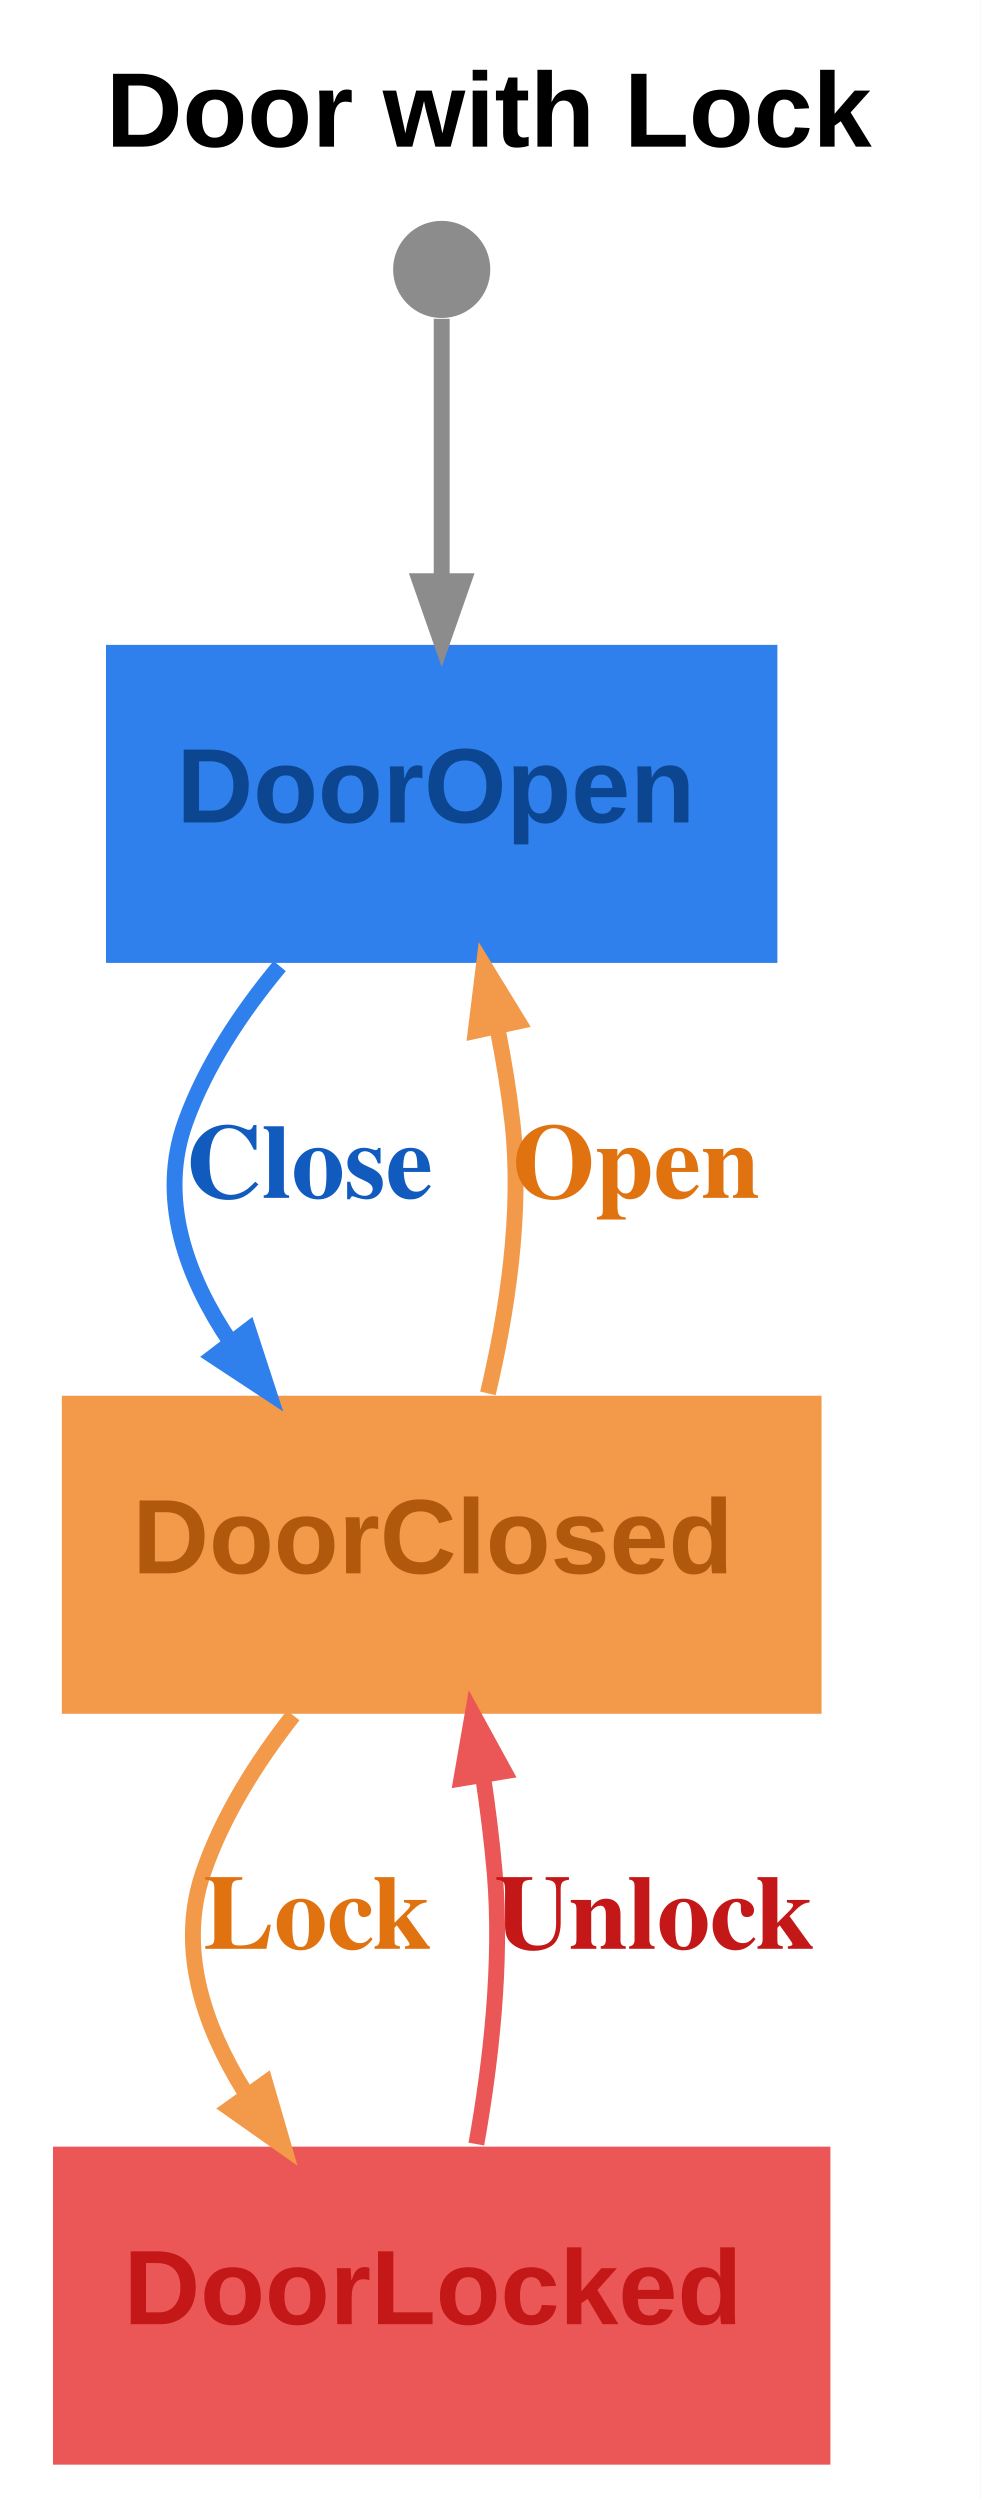
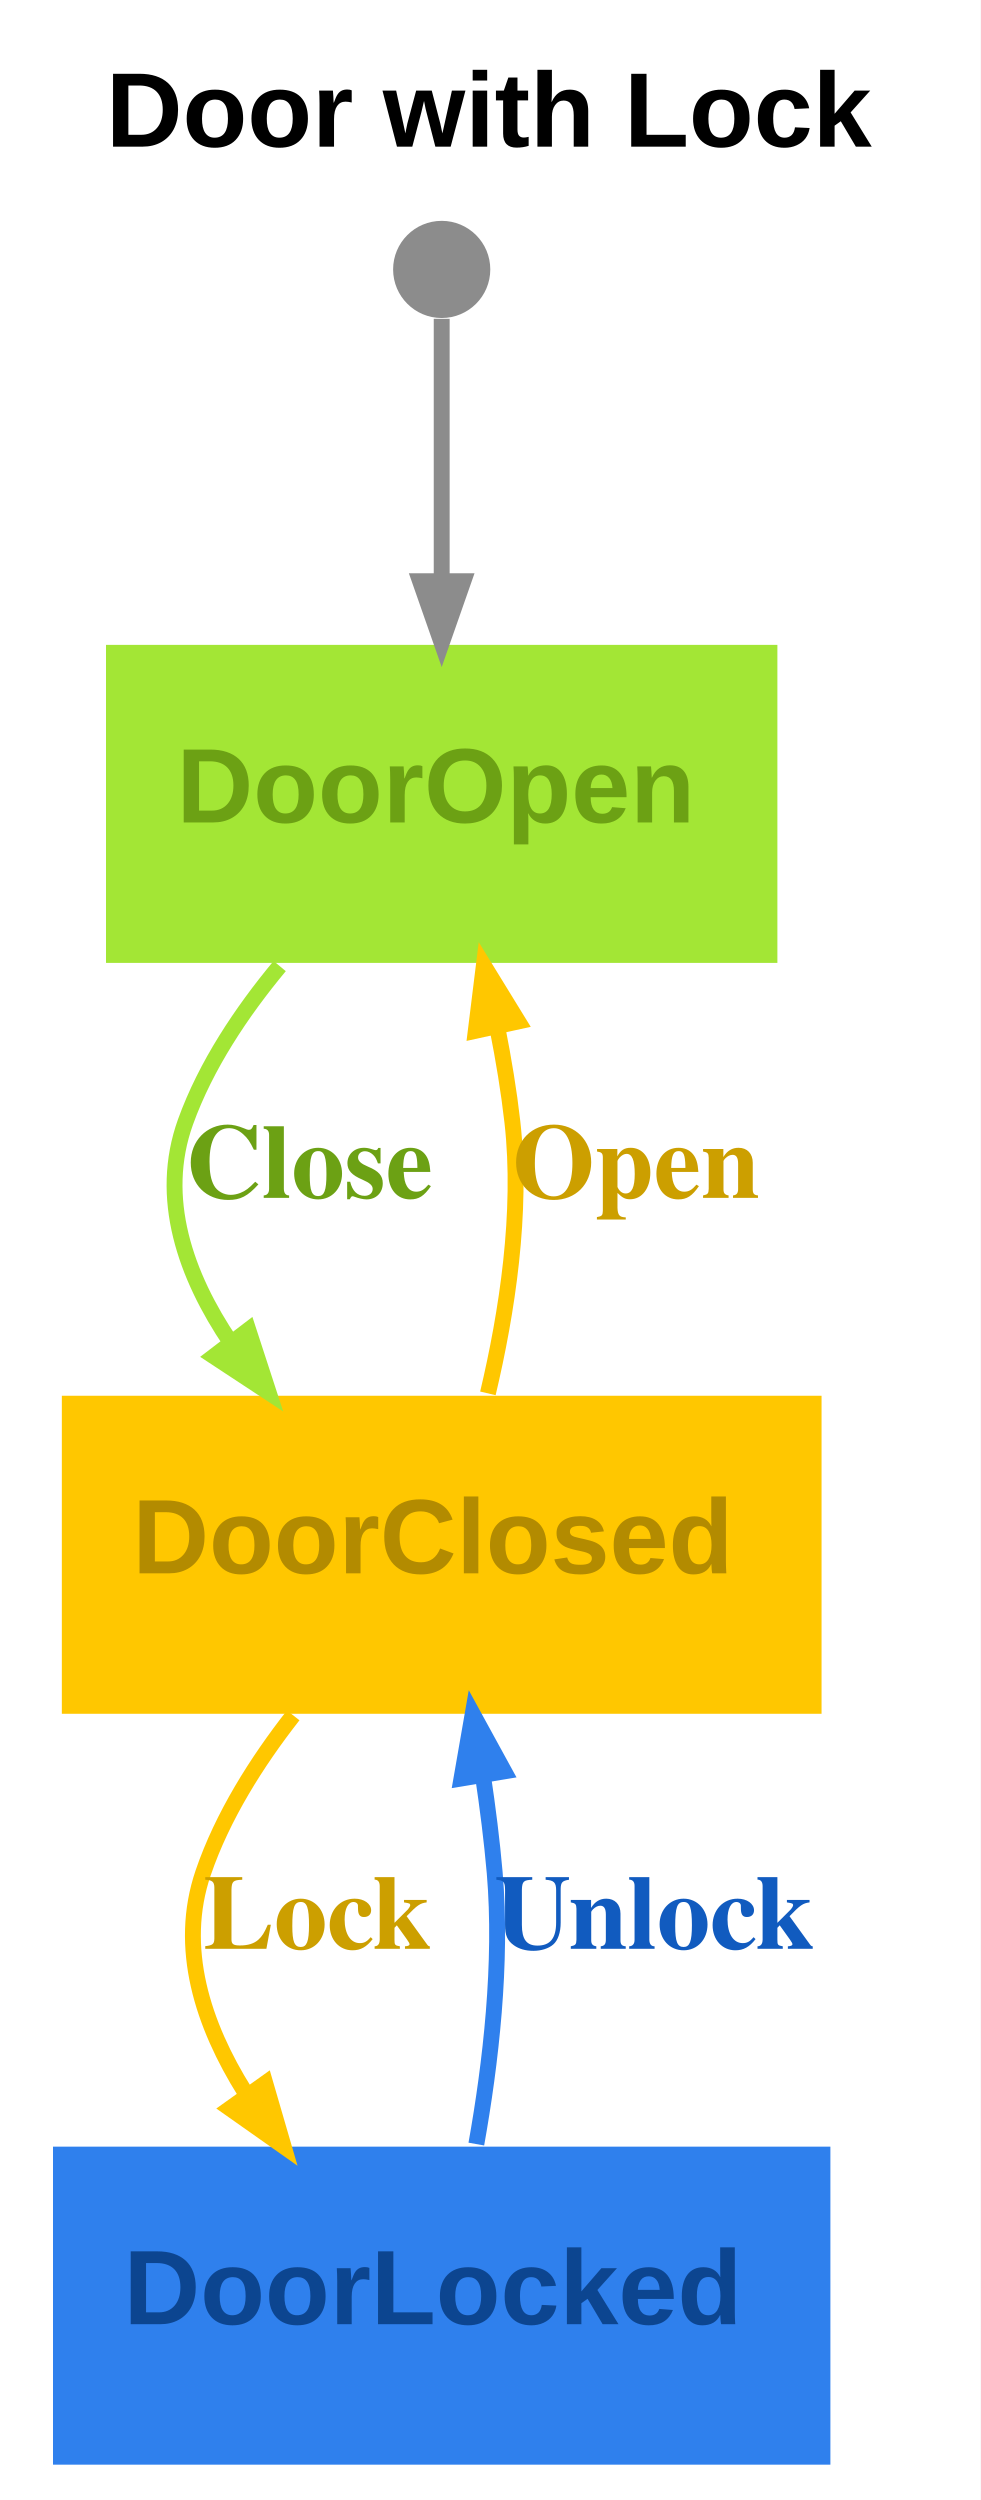
<svg xmlns="http://www.w3.org/2000/svg" width="111pt" height="283pt" viewBox="0.00 0.00 111.00 283.00">
  <g id="graph0" class="graph" transform="scale(1 1) rotate(0) translate(4 279)">
    <polygon fill="#ffffff" stroke="transparent" points="-4,4 -4,-279 107,-279 107,4 -4,4" />
    <text text-anchor="start" x="8" y="-262.4" font-family="Arial" font-weight="bold" font-size="12.00">Door with Lock</text>
    <g id="node1" class="node">
-       <polygon fill="#2f80ed" stroke="black" stroke-width="0" points="84,-206 8,-206 8,-170 84,-170 84,-206" />
-       <text text-anchor="start" x="16" y="-185.9" font-family="Arial" font-weight="bold" font-size="12.00" fill="#0c4590">DoorOpen</text>
+       <polygon fill="#a3e635" stroke="black" stroke-width="0" points="84,-206 8,-206 8,-170 84,-170 84,-206" />
+       <text text-anchor="start" x="16" y="-185.9" font-family="Arial" font-weight="bold" font-size="12.00" fill="#6ca114">DoorOpen</text>
    </g>
    <g id="node3" class="node">
-       <polygon fill="#f2994a" stroke="black" stroke-width="0" points="89,-121 3,-121 3,-85 89,-85 89,-121" />
-       <text text-anchor="start" x="11" y="-100.9" font-family="Arial" font-weight="bold" font-size="12.00" fill="#b0590d">DoorClosed</text>
+       <polygon fill="#ffc700" stroke="black" stroke-width="0" points="89,-121 3,-121 3,-85 89,-85 89,-121" />
+       <text text-anchor="start" x="11" y="-100.9" font-family="Arial" font-weight="bold" font-size="12.00" fill="#b38b00">DoorClosed</text>
    </g>
    <g id="edge2" class="edge">
-       <path fill="none" stroke="#2f80ed" stroke-width="1.8" d="M27.66,-169.64C23.33,-164.43 19.3,-158.38 17,-152 13.9,-143.39 16.98,-134.63 22.14,-126.99" />
-       <polygon fill="#2f80ed" stroke="#2f80ed" stroke-width="1.8" points="24.11,-128.44 26.41,-121.38 20.21,-125.46 24.11,-128.44" />
-       <text text-anchor="start" x="17" y="-143.4" font-family="Times,serif" font-weight="bold" font-size="12.00" fill="#115bbf">Close</text>
+       <path fill="none" stroke="#a3e635" stroke-width="1.8" d="M27.66,-169.64C23.33,-164.43 19.3,-158.38 17,-152 13.9,-143.39 16.98,-134.63 22.14,-126.99" />
+       <polygon fill="#a3e635" stroke="#a3e635" stroke-width="1.8" points="24.11,-128.44 26.41,-121.38 20.21,-125.46 24.11,-128.44" />
+       <text text-anchor="start" x="17" y="-143.4" font-family="Times,serif" font-weight="bold" font-size="12.00" fill="#6ca114">Close</text>
    </g>
    <g id="node2" class="node">
      <ellipse fill="#8c8c8c" stroke="black" stroke-width="0" cx="46" cy="-248.5" rx="5.5" ry="5.5" />
    </g>
    <g id="edge1" class="edge">
      <path fill="none" stroke="#8c8c8c" stroke-width="1.8" d="M46,-242.91C46,-236.5 46,-224.41 46,-213.3" />
      <polygon fill="#8c8c8c" stroke="#8c8c8c" stroke-width="1.8" points="48.45,-213.21 46,-206.21 43.55,-213.21 48.45,-213.21" />
    </g>
    <g id="edge3" class="edge">
-       <path fill="none" stroke="#f2994a" stroke-width="1.8" d="M51.23,-121.27C53.39,-130.38 55.16,-141.76 54,-152 53.61,-155.46 53.01,-159.07 52.31,-162.61" />
-       <polygon fill="#f2994a" stroke="#f2994a" stroke-width="1.8" points="49.86,-162.32 50.77,-169.69 54.65,-163.37 49.86,-162.32" />
-       <text text-anchor="start" x="54" y="-143.4" font-family="Times,serif" font-weight="bold" font-size="12.00" fill="#e07210">Open</text>
+       <path fill="none" stroke="#ffc700" stroke-width="1.8" d="M51.23,-121.27C53.39,-130.38 55.16,-141.76 54,-152 53.61,-155.46 53.01,-159.07 52.31,-162.61" />
+       <polygon fill="#ffc700" stroke="#ffc700" stroke-width="1.8" points="49.86,-162.32 50.77,-169.69 54.65,-163.37 49.86,-162.32" />
+       <text text-anchor="start" x="54" y="-143.4" font-family="Times,serif" font-weight="bold" font-size="12.00" fill="#cc9f00">Open</text>
    </g>
    <g id="node4" class="node">
-       <polygon fill="#eb5757" stroke="black" stroke-width="0" points="90,-36 2,-36 2,0 90,0 90,-36" />
-       <text text-anchor="start" x="10" y="-15.9" font-family="Arial" font-weight="bold" font-size="12.00" fill="#c41717">DoorLocked</text>
+       <polygon fill="#2f80ed" stroke="black" stroke-width="0" points="90,-36 2,-36 2,0 90,0 90,-36" />
+       <text text-anchor="start" x="10" y="-15.9" font-family="Arial" font-weight="bold" font-size="12.00" fill="#0c4590">DoorLocked</text>
    </g>
    <g id="edge4" class="edge">
-       <path fill="none" stroke="#f2994a" stroke-width="1.8" d="M29.19,-84.82C25.05,-79.53 21.18,-73.39 19,-67 16.11,-58.52 18.95,-49.81 23.73,-42.18" />
-       <polygon fill="#f2994a" stroke="#f2994a" stroke-width="1.8" points="26.03,-43.17 28.1,-36.05 22.04,-40.32 26.03,-43.17" />
-       <text text-anchor="start" x="19" y="-58.4" font-family="Times,serif" font-weight="bold" font-size="12.00" fill="#e07210">Lock</text>
+       <path fill="none" stroke="#ffc700" stroke-width="1.8" d="M29.19,-84.82C25.05,-79.53 21.18,-73.39 19,-67 16.11,-58.52 18.95,-49.81 23.73,-42.18" />
+       <polygon fill="#ffc700" stroke="#ffc700" stroke-width="1.8" points="26.03,-43.17 28.1,-36.05 22.04,-40.32 26.03,-43.17" />
+       <text text-anchor="start" x="19" y="-58.4" font-family="Times,serif" font-weight="bold" font-size="12.00" fill="#cc9f00">Lock</text>
    </g>
    <g id="edge5" class="edge">
-       <path fill="none" stroke="#eb5757" stroke-width="1.8" d="M49.92,-36.29C51.55,-45.41 52.87,-56.79 52,-67 51.69,-70.59 51.21,-74.37 50.66,-78.06" />
-       <polygon fill="#eb5757" stroke="#eb5757" stroke-width="1.8" points="48.24,-77.68 49.51,-84.98 53.07,-78.48 48.24,-77.68" />
-       <text text-anchor="start" x="52" y="-58.4" font-family="Times,serif" font-weight="bold" font-size="12.00" fill="#c41717">Unlock</text>
+       <path fill="none" stroke="#2f80ed" stroke-width="1.8" d="M49.92,-36.29C51.55,-45.41 52.87,-56.79 52,-67 51.69,-70.59 51.21,-74.37 50.66,-78.06" />
+       <polygon fill="#2f80ed" stroke="#2f80ed" stroke-width="1.8" points="48.24,-77.68 49.51,-84.98 53.07,-78.48 48.24,-77.68" />
+       <text text-anchor="start" x="52" y="-58.4" font-family="Times,serif" font-weight="bold" font-size="12.00" fill="#115bbf">Unlock</text>
    </g>
  </g>
</svg>
